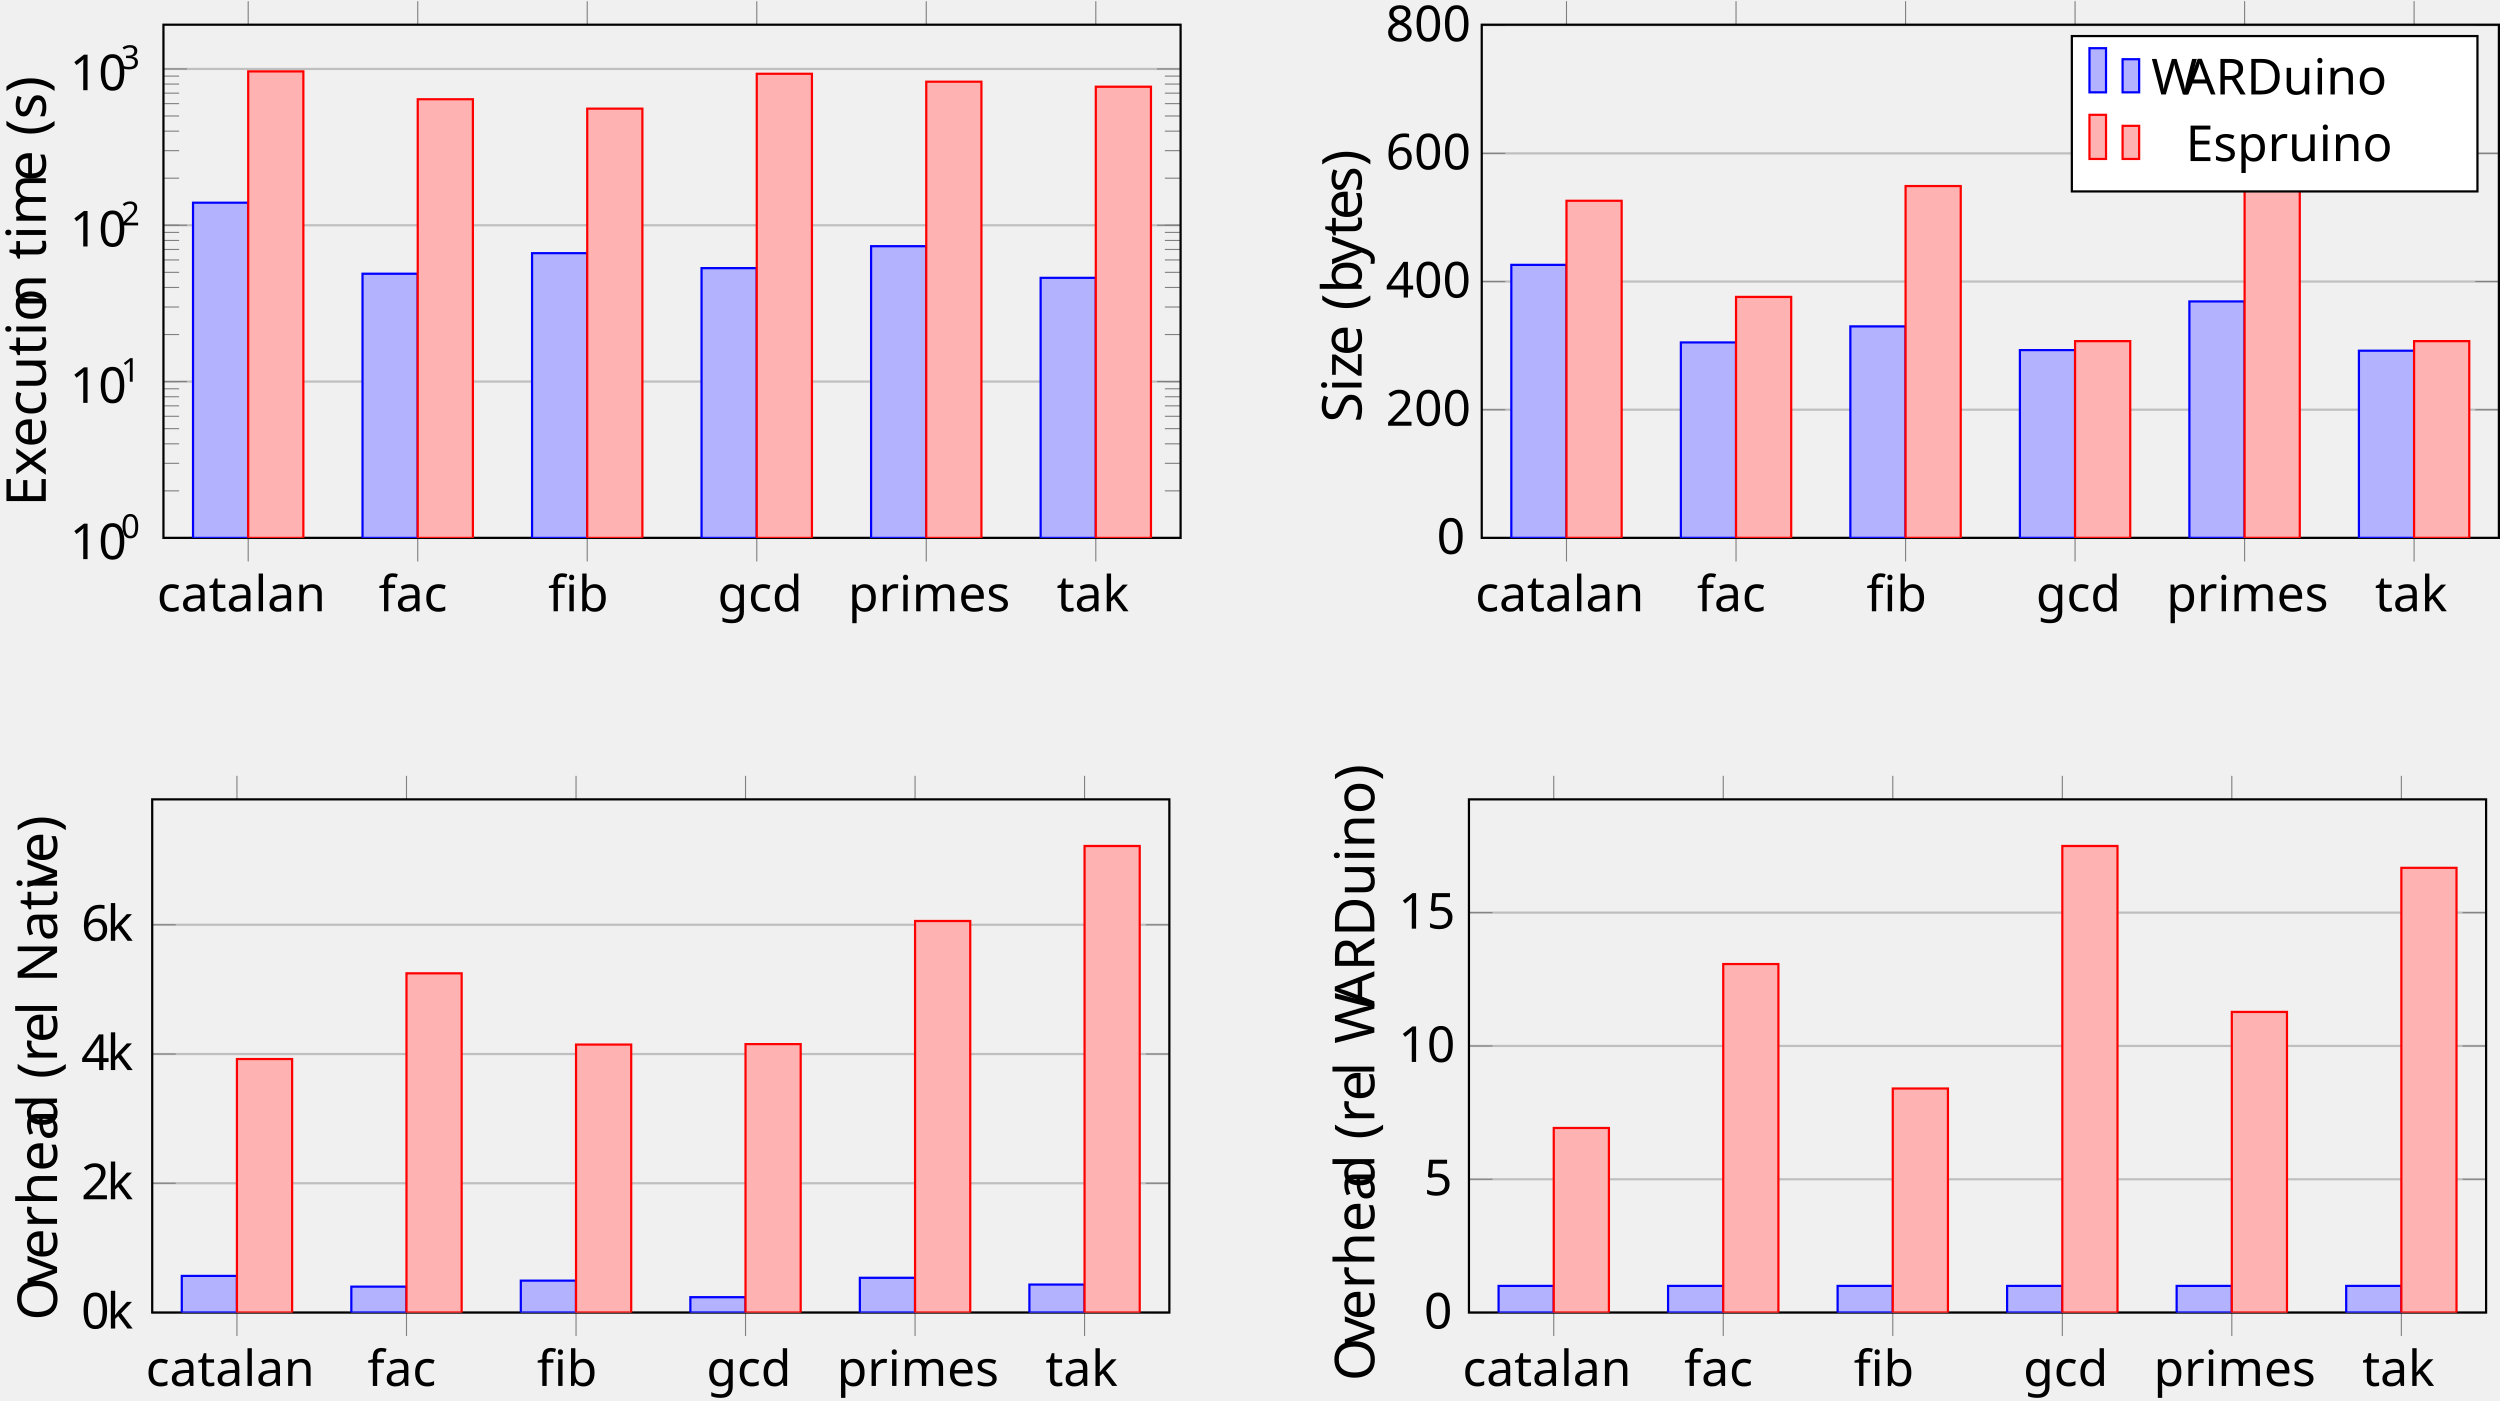
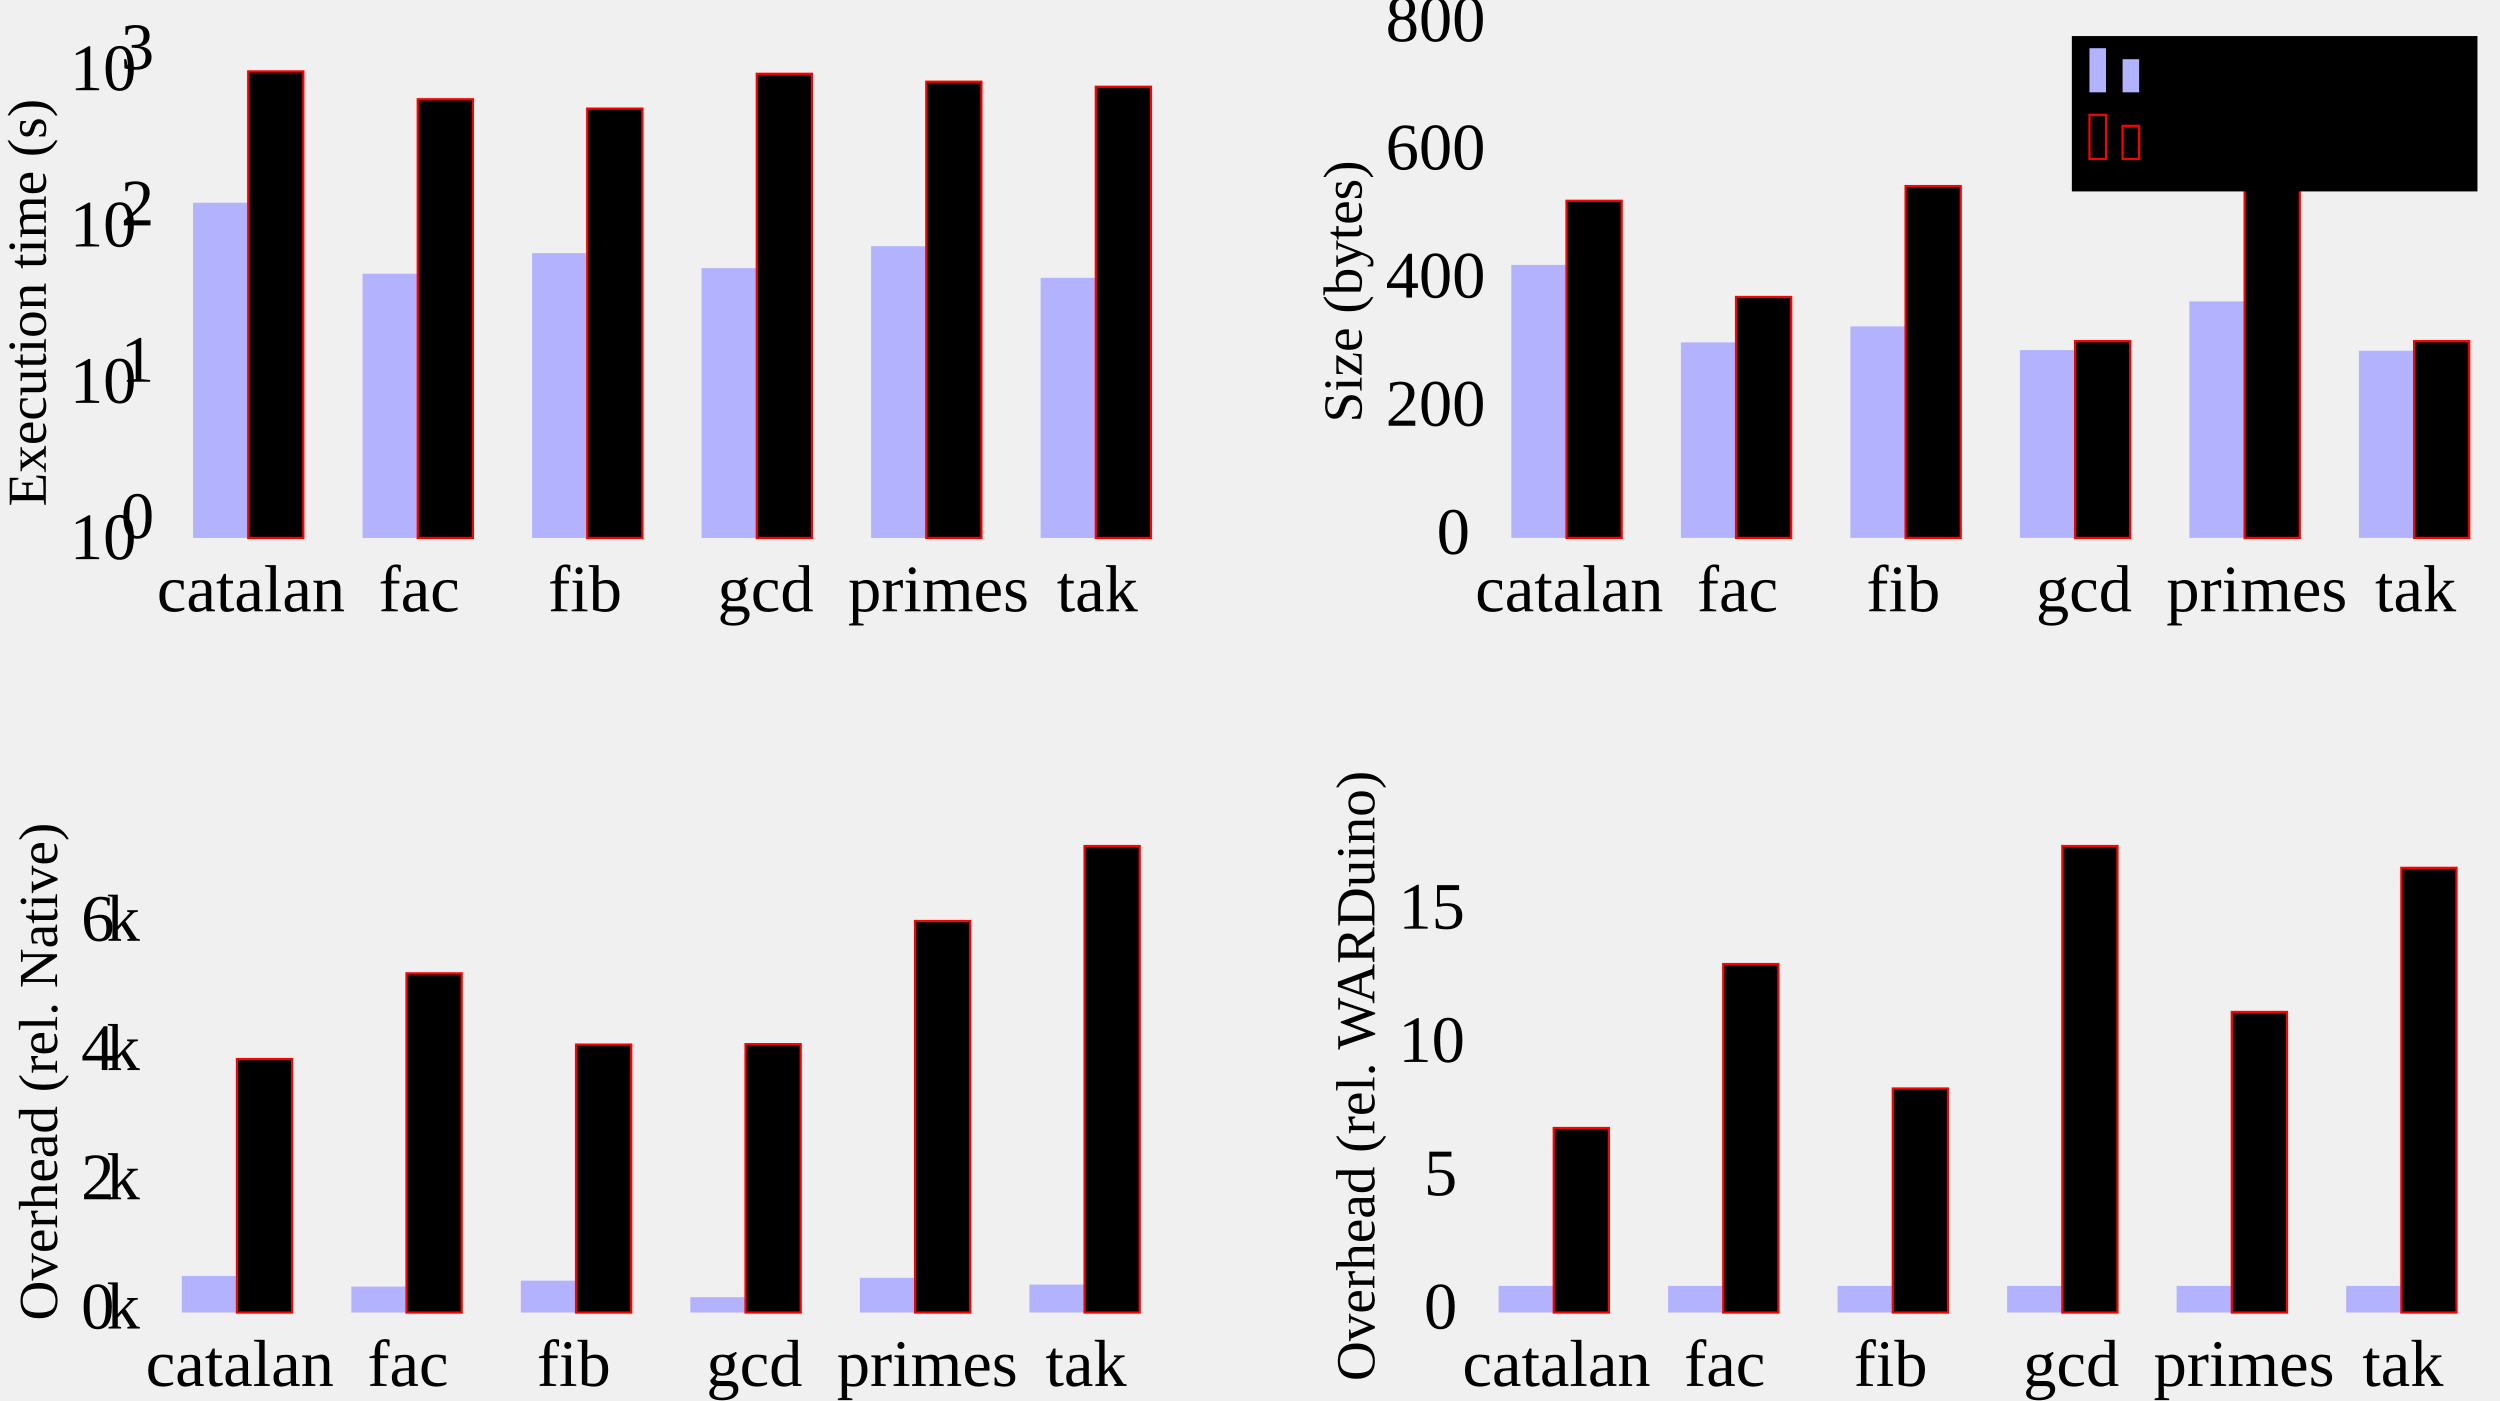
<svg xmlns="http://www.w3.org/2000/svg" id="b" viewBox="0 0 451.36 252.87">
  <defs>
-     <style>.h{fill:#b2b2ff;}.i{stroke:red;}.i,.j,.k,.l,.m,.n{fill:none;}.i,.k,.l,.m,.n{stroke-miterlimit:10;}.i,.k,.m,.n{stroke-width:.4px;}.o{font-size:9.96px;}.o,.p,.q{font-family: "STIX Two Text";}.r{clip-path:url(#f);}.p{font-size:5.98px;}.s{letter-spacing:-.03em;}.t{fill:#fff;}.k{stroke:blue;}.l{stroke:gray;stroke-width:.2px;}.u{letter-spacing:-.03em;}.q{font-size:8.97px;}.v{letter-spacing:-.13em;}.w{fill:#ffb2b2;}.x{clip-path:url(#g);}.y{letter-spacing:.33em;}.z{clip-path:url(#d);}.aa{letter-spacing:0em;}.ab{clip-path:url(#e);}.ac{letter-spacing:.33em;}.ad{letter-spacing:.33em;}.m{stroke:#000;}.n{stroke:#bfbfbf;}.ae{letter-spacing:-.11em;}.af{letter-spacing:.33em;}.ag{letter-spacing:-.03em;}.ah{letter-spacing:-.03em;}.ai{letter-spacing:0em;}</style>
+     <style>
+             .h{fill:#b2b2ff;}.i{stroke:red;}.i,.j,.k,.l,.m,.n{fill:none;}.i,.k,.l,.m,.n{stroke-miterlimit:10;}.i,.k,.m,.n{stroke-width:.4px;}.o{font-size:9.96px;}.o,.p,.q{font-family:
+             "STIX Two
+             Text";}.r{clip-path:url(#f);}.p{font-size:5.98px;}.s{letter-spacing:-.03em;}.t{fill:#fff;}.k{stroke:blue;}.l{stroke:gray;stroke-width:.2px;}.u{letter-spacing:-.03em;}.q{font-size:8.97px;}.v{letter-spacing:-.13em;}.w{fill:#ffb2b2;}.x{clip-path:url(#g);}.y{letter-spacing:.33em;}.z{clip-path:url(#d);}.aa{letter-spacing:0em;}.ab{clip-path:url(#e);}.ac{letter-spacing:.33em;}.ad{letter-spacing:.33em;}.m{stroke:#000;}.n{stroke:#bfbfbf;}.ae{letter-spacing:-.11em;}.af{letter-spacing:.33em;}.ag{letter-spacing:-.03em;}.ah{letter-spacing:-.03em;}.ai{letter-spacing:0em;}
+         </style>
    <clipPath id="d">
      <rect class="j" x="29.51" y="4.46" width="183.64" height="92.65" />
    </clipPath>
    <clipPath id="e">
      <rect class="j" x="267.52" y="4.46" width="183.64" height="92.65" />
    </clipPath>
    <clipPath id="f">
      <rect class="j" x="27.48" y="144.32" width="183.64" height="92.65" />
    </clipPath>
    <clipPath id="g">
      <rect class="j" x="265.21" y="144.32" width="183.64" height="92.65" />
    </clipPath>
  </defs>
  <g id="c">
    <path class="n" d="M29.51,12.45h183.64M29.51,40.67h183.64M29.51,68.89h183.64M29.51,97.12h183.64" />
    <path class="l" d="M197.84.22v4.25M167.23.22v4.25M136.63.22v4.25M106.02.22v4.25M75.42.22v4.25M44.81.22v4.25M197.84,101.37v-4.25M167.23,101.37v-4.25M136.63,101.37v-4.25M106.02,101.37v-4.25M75.42,101.37v-4.25M44.81,101.37v-4.25" />
    <path class="l" d="M213.14,13.74h-2.83M213.14,15.18h-2.83M213.14,16.82h-2.83M213.14,18.71h-2.83M213.14,20.94h-2.83M213.14,23.68h-2.83M213.14,27.2h-2.83M213.14,32.17h-2.83M213.14,40.67h-2.83M213.14,41.96h-2.83M213.14,43.41h-2.83M213.14,45.04h-2.83M213.14,46.93h-2.83M213.14,49.17h-2.83M213.14,51.9h-2.83M213.14,55.43h-2.83M213.14,60.4h-2.83M213.14,68.89h-2.83M213.14,70.19h-2.83M213.14,71.63h-2.83M213.14,73.27h-2.83M213.14,75.16h-2.83M213.14,77.39h-2.83M213.14,80.13h-2.83M213.14,83.65h-2.83M213.14,88.62h-2.83M213.14,97.12h-2.83M29.51,13.74h2.83M29.51,15.18h2.83M29.51,16.82h2.83M29.51,18.71h2.83M29.51,20.94h2.83M29.51,23.68h2.83M29.51,27.2h2.83M29.51,32.17h2.83M29.51,40.67h2.83M29.51,41.96h2.83M29.51,43.41h2.83M29.51,45.04h2.83M29.51,46.93h2.83M29.51,49.17h2.83M29.51,51.9h2.83M29.51,55.43h2.83M29.51,60.4h2.83M29.51,68.89h2.83M29.51,70.19h2.83M29.51,71.63h2.83M29.51,73.27h2.83M29.51,75.16h2.83M29.51,77.39h2.83M29.51,80.13h2.83M29.51,83.65h2.83M29.51,88.62h2.83M29.51,97.12h2.83" />
    <path class="l" d="M213.14,12.45h-4.25M213.14,40.67h-4.25M213.14,68.89h-4.25M213.14,97.12h-4.25M29.51,12.45h4.25M29.51,40.67h4.25M29.51,68.89h4.25M29.51,97.12h4.25" />
    <rect class="m" x="29.51" y="4.46" width="183.64" height="92.65" />
    <text class="q" transform="translate(28.33 110.36)">
      <tspan x="0" y="0">catalan</tspan>
    </text>
    <text class="q" transform="translate(68.35 110.36)">
      <tspan x="0" y="0">fac</tspan>
    </text>
    <text class="q" transform="translate(98.96 110.36)">
      <tspan x="0" y="0">fib</tspan>
    </text>
    <text class="q" transform="translate(129.56 110.36)">
      <tspan x="0" y="0">gcd</tspan>
    </text>
    <text class="q" transform="translate(153.11 110.36)">
      <tspan x="0" y="0">primes</tspan>
    </text>
    <text class="q" transform="translate(190.78 110.36)">
      <tspan x="0" y="0">tak</tspan>
    </text>
    <text class="q" transform="translate(12.62 100.95)">
      <tspan x="0" y="0">10</tspan>
    </text>
    <text class="p" transform="translate(21.83 97.14)">
      <tspan x="0" y="0">0</tspan>
    </text>
    <text class="q" transform="translate(12.62 72.73)">
      <tspan x="0" y="0">10</tspan>
    </text>
    <text class="p" transform="translate(21.83 68.92)">
      <tspan x="0" y="0">1</tspan>
    </text>
    <text class="q" transform="translate(12.62 44.5)">
      <tspan x="0" y="0">10</tspan>
    </text>
    <text class="p" transform="translate(21.83 40.69)">
      <tspan x="0" y="0">2</tspan>
    </text>
    <text class="q" transform="translate(12.62 16.28)">
      <tspan x="0" y="0">10</tspan>
    </text>
    <text class="p" transform="translate(21.83 12.47)">
      <tspan x="0" y="0">3</tspan>
    </text>
    <g class="z">
      <path class="h" d="M187.88,97.12h9.96v-46.96h-9.96v46.96ZM157.27,97.12h9.96v-52.67h-9.96v52.67ZM126.66,97.12h9.96v-48.71h-9.96v48.71ZM96.06,97.12h9.96v-51.41h-9.96v51.41ZM65.45,97.12h9.96v-47.7h-9.96v47.7ZM34.85,97.12h9.96v-60.52h-9.96v60.52Z" />
      <path class="k" d="M187.88,97.12h9.96v-46.96h-9.96v46.96ZM157.27,97.12h9.96v-52.67h-9.96v52.67ZM126.66,97.12h9.96v-48.71h-9.96v48.71ZM96.06,97.12h9.96v-51.41h-9.96v51.41ZM65.45,97.12h9.96v-47.7h-9.96v47.7ZM34.85,97.12h9.96v-60.52h-9.96v60.52Z" />
      <path class="w" d="M197.84,97.12h9.96V15.66h-9.96v81.46ZM167.23,97.12h9.96V14.75h-9.96v82.37ZM136.63,97.12h9.96V13.32h-9.96v83.8ZM106.02,97.12h9.96V19.61h-9.96v77.51ZM75.42,97.12h9.96V17.92h-9.96v79.2ZM44.81,97.12h9.96V12.89h-9.96v84.23Z" />
      <path class="i" d="M197.84,97.12h9.96V15.66h-9.96v81.46ZM167.23,97.12h9.96V14.75h-9.96v82.37ZM136.63,97.12h9.96V13.32h-9.96v83.8ZM106.02,97.12h9.96V19.61h-9.96v77.51ZM75.42,97.12h9.96V17.92h-9.96v79.2ZM44.81,97.12h9.96V12.89h-9.96v84.23Z" />
    </g>
    <text class="o" transform="translate(8.27 91.43) rotate(-90)">
-       <tspan x="0" y="0">Executio</tspan>
-       <tspan class="ac" x="35.81" y="0">n</tspan>
-       <tspan x="44.58" y="0">tim</tspan>
-       <tspan class="ad" x="58.66" y="0">e</tspan>
-       <tspan x="66.93" y="0">(s)</tspan>
+       <tspan x="0" y="0">Execution time (s)</tspan>
    </text>
    <path class="n" d="M267.52,4.55h183.64M267.52,27.69h183.64M267.52,50.83h183.64M267.52,73.97h183.64M267.52,97.11h183.64" />
    <path class="l" d="M435.85.21v4.25M405.25.21v4.25M374.64.21v4.25M344.04.21v4.25M313.43.21v4.25M282.82.21v4.25M435.85,101.37v-4.25M405.25,101.37v-4.25M374.64,101.37v-4.25M344.04,101.37v-4.25M313.43,101.37v-4.25M282.82,101.37v-4.25" />
    <path class="l" d="M451.16,4.55h-4.25M451.16,27.69h-4.25M451.16,50.83h-4.25M451.16,73.97h-4.25M451.16,97.11h-4.25M267.52,4.55h4.25M267.52,27.69h4.25M267.52,50.83h4.25M267.52,73.97h4.25M267.52,97.11h4.25" />
    <rect class="m" x="267.52" y="4.46" width="183.64" height="92.65" />
    <text class="q" transform="translate(266.35 110.36)">
      <tspan x="0" y="0">catalan</tspan>
    </text>
    <text class="q" transform="translate(306.37 110.36)">
      <tspan x="0" y="0">fac</tspan>
    </text>
    <text class="q" transform="translate(336.97 110.36)">
      <tspan x="0" y="0">fib</tspan>
    </text>
    <text class="q" transform="translate(367.58 110.36)">
      <tspan x="0" y="0">gcd</tspan>
    </text>
    <text class="q" transform="translate(391.12 110.36)">
      <tspan x="0" y="0">primes</tspan>
    </text>
    <text class="q" transform="translate(428.79 110.36)">
      <tspan x="0" y="0">tak</tspan>
    </text>
    <text class="q" transform="translate(259.39 100)">
      <tspan x="0" y="0">0</tspan>
    </text>
    <text class="q" transform="translate(250.18 76.86)">
      <tspan x="0" y="0">200</tspan>
    </text>
    <text class="q" transform="translate(250.18 53.72)">
      <tspan x="0" y="0">400</tspan>
    </text>
    <text class="q" transform="translate(250.18 30.58)">
      <tspan x="0" y="0">600</tspan>
    </text>
    <text class="q" transform="translate(250.18 7.44)">
      <tspan x="0" y="0">800</tspan>
    </text>
    <g class="ab">
      <path class="h" d="M425.89,97.11h9.96v-33.79h-9.96v33.79ZM395.28,97.11h9.96v-42.69h-9.96v42.69ZM364.68,97.11h9.96v-33.9h-9.96v33.9ZM334.07,97.11h9.96v-38.18h-9.96v38.18ZM303.47,97.11h9.96v-35.29h-9.96v35.29ZM272.86,97.11h9.96v-49.29h-9.96v49.29Z" />
      <path class="k" d="M425.89,97.11h9.96v-33.79h-9.96v33.79ZM395.28,97.11h9.96v-42.69h-9.96v42.69ZM364.68,97.11h9.96v-33.9h-9.96v33.9ZM334.07,97.11h9.96v-38.18h-9.96v38.18ZM303.47,97.11h9.96v-35.29h-9.96v35.29ZM272.86,97.11h9.96v-49.29h-9.96v49.29Z" />
      <path class="w" d="M435.85,97.11h9.96v-35.52h-9.96v35.52ZM405.25,97.11h9.96V12.88h-9.96v84.23ZM374.64,97.11h9.96v-35.52h-9.96v35.52ZM344.04,97.11h9.96v-63.52h-9.96v63.52ZM313.43,97.11h9.96v-43.5h-9.96v43.5ZM282.82,97.11h9.96v-60.86h-9.96v60.86Z" />
      <path class="i" d="M435.85,97.11h9.96v-35.52h-9.96v35.52ZM405.25,97.11h9.96V12.88h-9.96v84.23ZM374.64,97.11h9.96v-35.52h-9.96v35.52ZM344.04,97.11h9.96v-63.52h-9.96v63.52ZM313.43,97.11h9.96v-43.5h-9.96v43.5ZM282.82,97.11h9.96v-60.86h-9.96v60.86Z" />
    </g>
    <text class="o" transform="translate(245.83 76.27) rotate(-90)">
-       <tspan x="0" y="0">Siz</tspan>
-       <tspan class="ac" x="12" y="0">e</tspan>
-       <tspan x="20.26" y="0">(</tspan>
-       <tspan class="s" x="23.28" y="0">b</tspan>
-       <tspan x="28.53" y="0">yt</tspan>
-       <tspan class="aa" x="36.55" y="0">e</tspan>
-       <tspan class="ai" x="41.5" y="0">s)</tspan>
+       <tspan x="0" y="0">Size (bytes)</tspan>
    </text>
    <rect class="t" x="374.06" y="6.51" width="73.23" height="28.05" />
    <rect class="m" x="374.06" y="6.51" width="73.23" height="28.05" />
    <path class="h" d="M383.22,16.67h2.99v-5.98h-2.99v5.98ZM377.24,16.67h2.99v-7.97h-2.99v7.97Z" />
    <path class="k" d="M383.22,16.67h2.99v-5.98h-2.99v5.98ZM377.24,16.67h2.99v-7.97h-2.99v7.97Z" />
    <text class="q" transform="translate(388.4 17.05)">
-       <tspan class="v" x="0" y="0">W</tspan>
-       <tspan x="5.88" y="0">ARDuino</tspan>
+       <tspan x="0" y="0">WARDuino</tspan>
    </text>
    <path class="w" d="M383.22,28.7h2.99v-5.98h-2.99v5.98ZM377.24,28.7h2.99v-7.97h-2.99v7.97Z" />
    <path class="i" d="M383.22,28.7h2.99v-5.98h-2.99v5.98ZM377.24,28.7h2.99v-7.97h-2.99v7.97Z" />
-     <text class="q" transform="translate(394.62 29.08)">
+     <text class="q" transform="translate(388.4 29.08)">
      <tspan x="0" y="0">Espruino</tspan>
    </text>
    <path class="n" d="M27.48,166.96h183.64M27.48,190.3h183.64M27.48,213.63h183.64M27.48,236.97h183.64" />
    <path class="l" d="M195.81,140.07v4.25M165.21,140.07v4.25M134.6,140.07v4.25M104,140.07v4.25M73.39,140.07v4.25M42.78,140.07v4.25M195.81,241.22v-4.25M165.21,241.22v-4.25M134.6,241.22v-4.25M104,241.22v-4.25M73.39,241.22v-4.25M42.78,241.22v-4.25" />
    <path class="l" d="M211.12,166.96h-4.25M211.12,190.3h-4.25M211.12,213.63h-4.25M211.12,236.97h-4.25M27.48,166.96h4.25M27.48,190.3h4.25M27.48,213.63h4.25M27.48,236.97h4.25" />
    <rect class="m" x="27.48" y="144.32" width="183.64" height="92.65" />
    <text class="q" transform="translate(26.31 250.22)">
      <tspan x="0" y="0">catalan</tspan>
    </text>
    <text class="q" transform="translate(66.33 250.22)">
      <tspan x="0" y="0">fac</tspan>
    </text>
    <text class="q" transform="translate(96.93 250.22)">
      <tspan x="0" y="0">fib</tspan>
    </text>
    <text class="q" transform="translate(127.54 250.22)">
      <tspan x="0" y="0">gcd</tspan>
    </text>
    <text class="q" transform="translate(151.08 250.22)">
      <tspan x="0" y="0">primes</tspan>
    </text>
    <text class="q" transform="translate(188.75 250.22)">
      <tspan x="0" y="0">tak</tspan>
    </text>
    <text class="q" transform="translate(14.65 239.86)">
      <tspan x="0" y="0">0</tspan>
    </text>
    <text class="q" transform="translate(19.25 239.86)">
      <tspan x="0" y="0">k</tspan>
    </text>
    <text class="q" transform="translate(14.65 216.52)">
      <tspan x="0" y="0">2</tspan>
    </text>
    <text class="q" transform="translate(19.25 216.52)">
      <tspan x="0" y="0">k</tspan>
    </text>
    <text class="q" transform="translate(14.65 193.19)">
      <tspan x="0" y="0">4</tspan>
    </text>
    <text class="q" transform="translate(19.25 193.19)">
      <tspan x="0" y="0">k</tspan>
    </text>
    <text class="q" transform="translate(14.65 169.85)">
      <tspan x="0" y="0">6</tspan>
    </text>
    <text class="q" transform="translate(19.25 169.85)">
      <tspan x="0" y="0">k</tspan>
    </text>
    <g class="r">
      <path class="h" d="M185.85,236.97h9.96v-5.05h-9.96v5.05ZM155.24,236.97h9.96v-6.27h-9.96v6.27ZM124.64,236.97h9.96v-2.77h-9.96v2.77ZM94.03,236.97h9.96v-5.76h-9.96v5.76ZM63.43,236.97h9.96v-4.68h-9.96v4.68ZM32.82,236.97h9.96v-6.61h-9.96v6.61Z" />
      <path class="k" d="M185.85,236.97h9.96v-5.05h-9.96v5.05ZM155.24,236.97h9.96v-6.27h-9.96v6.27ZM124.64,236.97h9.96v-2.77h-9.96v2.77ZM94.03,236.97h9.96v-5.76h-9.96v5.76ZM63.43,236.97h9.96v-4.68h-9.96v4.68ZM32.82,236.97h9.96v-6.61h-9.96v6.61Z" />
      <path class="w" d="M195.81,236.97h9.96v-84.23h-9.96v84.23ZM165.21,236.97h9.96v-70.69h-9.96v70.69ZM134.6,236.97h9.96v-48.46h-9.96v48.46ZM104,236.97h9.96v-48.38h-9.96v48.38ZM73.39,236.97h9.96v-61.24h-9.96v61.24ZM42.78,236.97h9.96v-45.77h-9.96v45.77Z" />
      <path class="i" d="M195.81,236.97h9.96v-84.23h-9.96v84.23ZM165.21,236.97h9.96v-70.69h-9.96v70.69ZM134.6,236.97h9.96v-48.46h-9.96v48.46ZM104,236.97h9.96v-48.38h-9.96v48.38ZM73.39,236.97h9.96v-61.24h-9.96v61.24ZM42.78,236.97h9.96v-45.77h-9.96v45.77Z" />
    </g>
    <text class="o" transform="translate(10.3 238.41) rotate(-90)">
-       <tspan x="0" y="0">O</tspan>
-       <tspan class="ag" x="6.62" y="0">v</tspan>
-       <tspan x="11" y="0">erhea</tspan>
-       <tspan class="y" x="34.78" y="0">d</tspan>
-       <tspan x="43.64" y="0">(r</tspan>
-       <tspan class="aa" x="50.11" y="0">e</tspan>
-       <tspan class="ac" x="55.06" y="0">l</tspan>
-       <tspan x="60.92" y="0">Nati</tspan>
-       <tspan class="u" x="78.2" y="0">v</tspan>
-       <tspan x="82.59" y="0">e)</tspan>
+       <tspan x="0" y="0">Overhead (rel. Native)</tspan>
    </text>
    <path class="n" d="M265.21,164.77h183.64M265.21,188.84h183.64M265.21,212.91h183.64M265.21,236.97h183.64" />
    <path class="l" d="M433.55,140.07v4.25M402.94,140.07v4.25M372.34,140.07v4.25M341.73,140.07v4.25M311.12,140.07v4.25M280.52,140.07v4.25M433.55,241.22v-4.25M402.94,241.22v-4.25M372.34,241.22v-4.25M341.73,241.22v-4.25M311.12,241.22v-4.25M280.52,241.22v-4.25" />
    <path class="l" d="M448.85,164.77h-4.25M448.85,188.84h-4.25M448.85,212.91h-4.25M448.85,236.97h-4.25M265.21,164.77h4.25M265.21,188.84h4.25M265.21,212.91h4.25M265.21,236.97h4.25" />
    <rect class="m" x="265.21" y="144.32" width="183.64" height="92.65" />
    <text class="q" transform="translate(264.04 250.22)">
      <tspan x="0" y="0">catalan</tspan>
    </text>
    <text class="q" transform="translate(304.06 250.22)">
      <tspan x="0" y="0">fac</tspan>
    </text>
    <text class="q" transform="translate(334.67 250.22)">
      <tspan x="0" y="0">fib</tspan>
    </text>
    <text class="q" transform="translate(365.28 250.22)">
      <tspan x="0" y="0">gcd</tspan>
    </text>
    <text class="q" transform="translate(388.82 250.22)">
      <tspan x="0" y="0">primes</tspan>
    </text>
    <text class="q" transform="translate(426.49 250.22)">
      <tspan x="0" y="0">tak</tspan>
    </text>
    <text class="q" transform="translate(257.09 239.86)">
      <tspan x="0" y="0">0</tspan>
    </text>
    <text class="q" transform="translate(257.09 215.79)">
      <tspan x="0" y="0">5</tspan>
    </text>
    <text class="q" transform="translate(252.48 191.73)">
      <tspan x="0" y="0">10</tspan>
    </text>
    <text class="q" transform="translate(252.48 167.66)">
      <tspan x="0" y="0">15</tspan>
    </text>
    <g class="x">
      <path class="h" d="M423.59,236.97h9.96v-4.81h-9.96v4.81ZM392.98,236.97h9.96v-4.81h-9.96v4.81ZM362.37,236.97h9.96v-4.81h-9.96v4.81ZM331.77,236.97h9.96v-4.81h-9.96v4.81ZM301.16,236.97h9.96v-4.81h-9.96v4.81ZM270.56,236.97h9.96v-4.81h-9.96v4.81Z" />
      <path class="k" d="M423.59,236.97h9.96v-4.81h-9.96v4.81ZM392.98,236.97h9.96v-4.81h-9.96v4.81ZM362.37,236.97h9.96v-4.81h-9.96v4.81ZM331.77,236.97h9.96v-4.81h-9.96v4.81ZM301.16,236.97h9.96v-4.81h-9.96v4.81ZM270.56,236.97h9.96v-4.81h-9.96v4.81Z" />
      <path class="w" d="M433.55,236.97h9.96v-80.29h-9.96v80.29ZM402.94,236.97h9.96v-54.27h-9.96v54.27ZM372.34,236.97h9.96v-84.23h-9.96v84.23ZM341.73,236.97h9.96v-40.45h-9.96v40.45ZM311.12,236.97h9.96v-62.92h-9.96v62.92ZM280.52,236.97h9.96v-33.32h-9.96v33.32Z" />
      <path class="i" d="M433.55,236.97h9.96v-80.29h-9.96v80.29ZM402.94,236.97h9.96v-54.27h-9.96v54.27ZM372.34,236.97h9.96v-84.23h-9.96v84.23ZM341.73,236.97h9.96v-40.45h-9.96v40.45ZM311.12,236.97h9.96v-62.92h-9.96v62.92ZM280.52,236.97h9.96v-33.32h-9.96v33.32Z" />
    </g>
    <text class="o" transform="translate(248.13 249.34) rotate(-90)">
-       <tspan x="0" y="0">O</tspan>
-       <tspan class="ah" x="6.62" y="0">v</tspan>
-       <tspan x="11" y="0">erhea</tspan>
-       <tspan class="ac" x="34.78" y="0">d</tspan>
-       <tspan x="43.62" y="0">(re</tspan>
-       <tspan class="af" x="55.04" y="0">l</tspan>
-       <tspan class="ae" x="60.91" y="0">W</tspan>
-       <tspan x="67.64" y="0">ARDuino)</tspan>
+       <tspan x="0" y="0">Overhead (rel. WARDuino)</tspan>
    </text>
  </g>
</svg>
